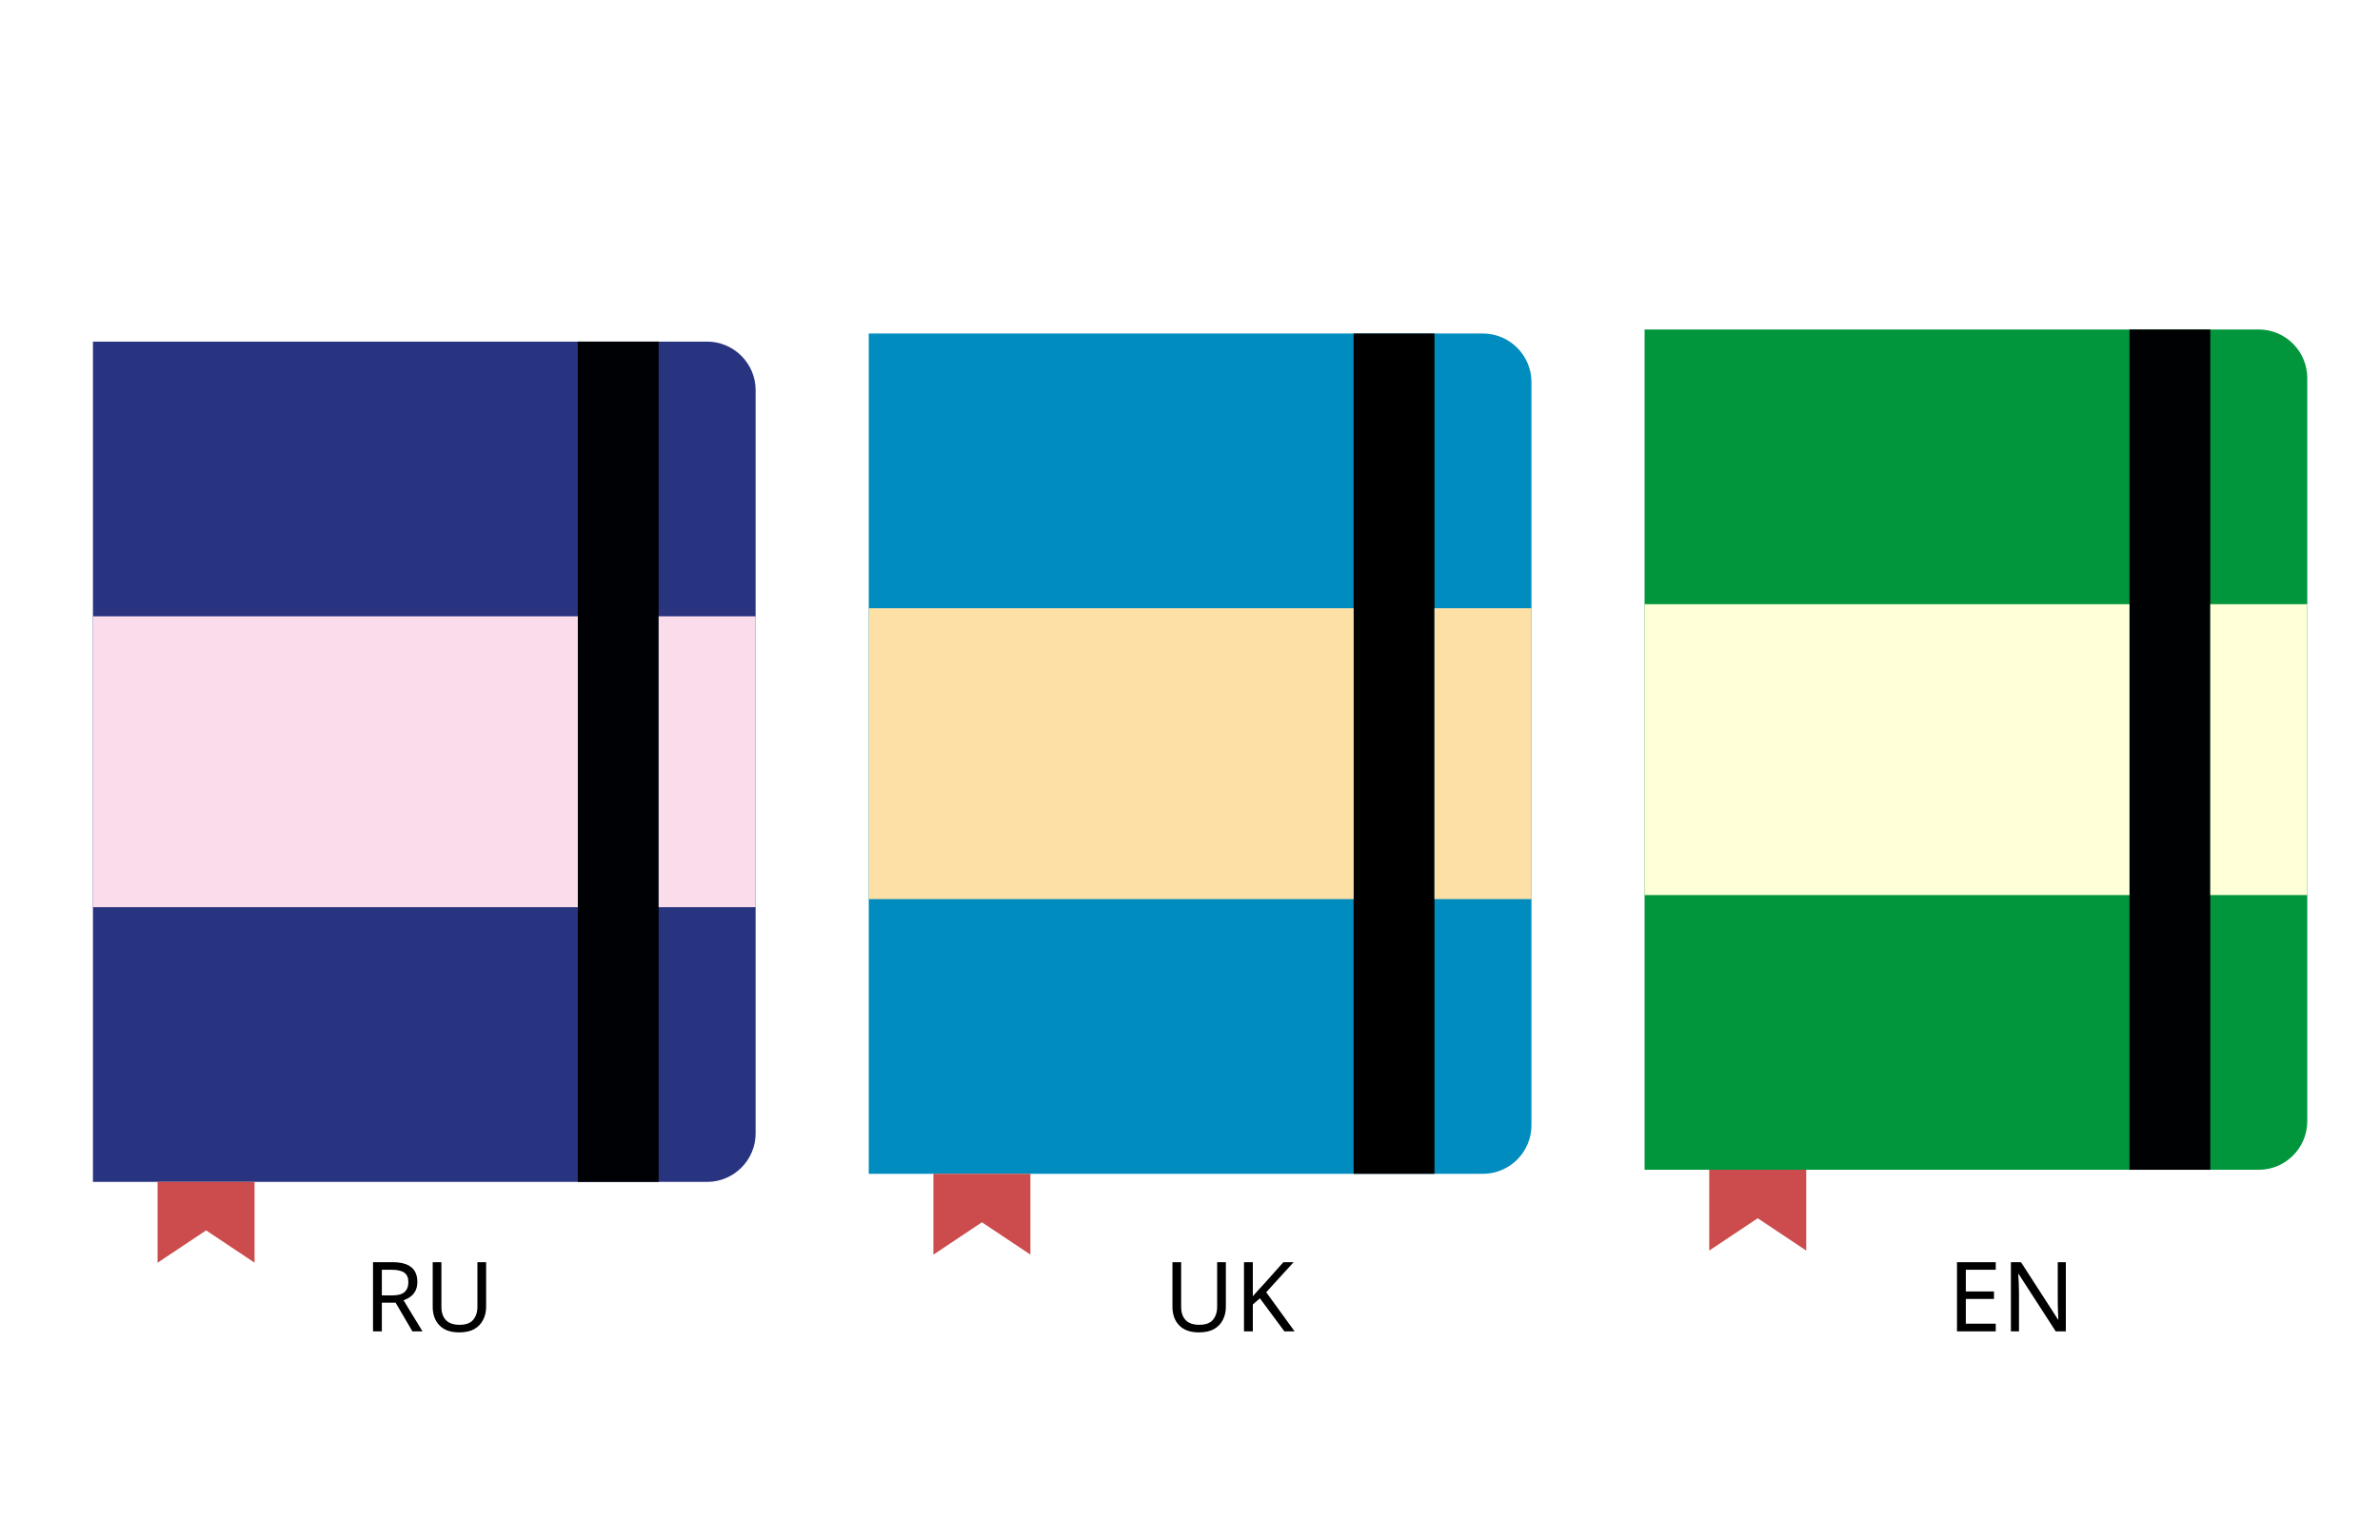
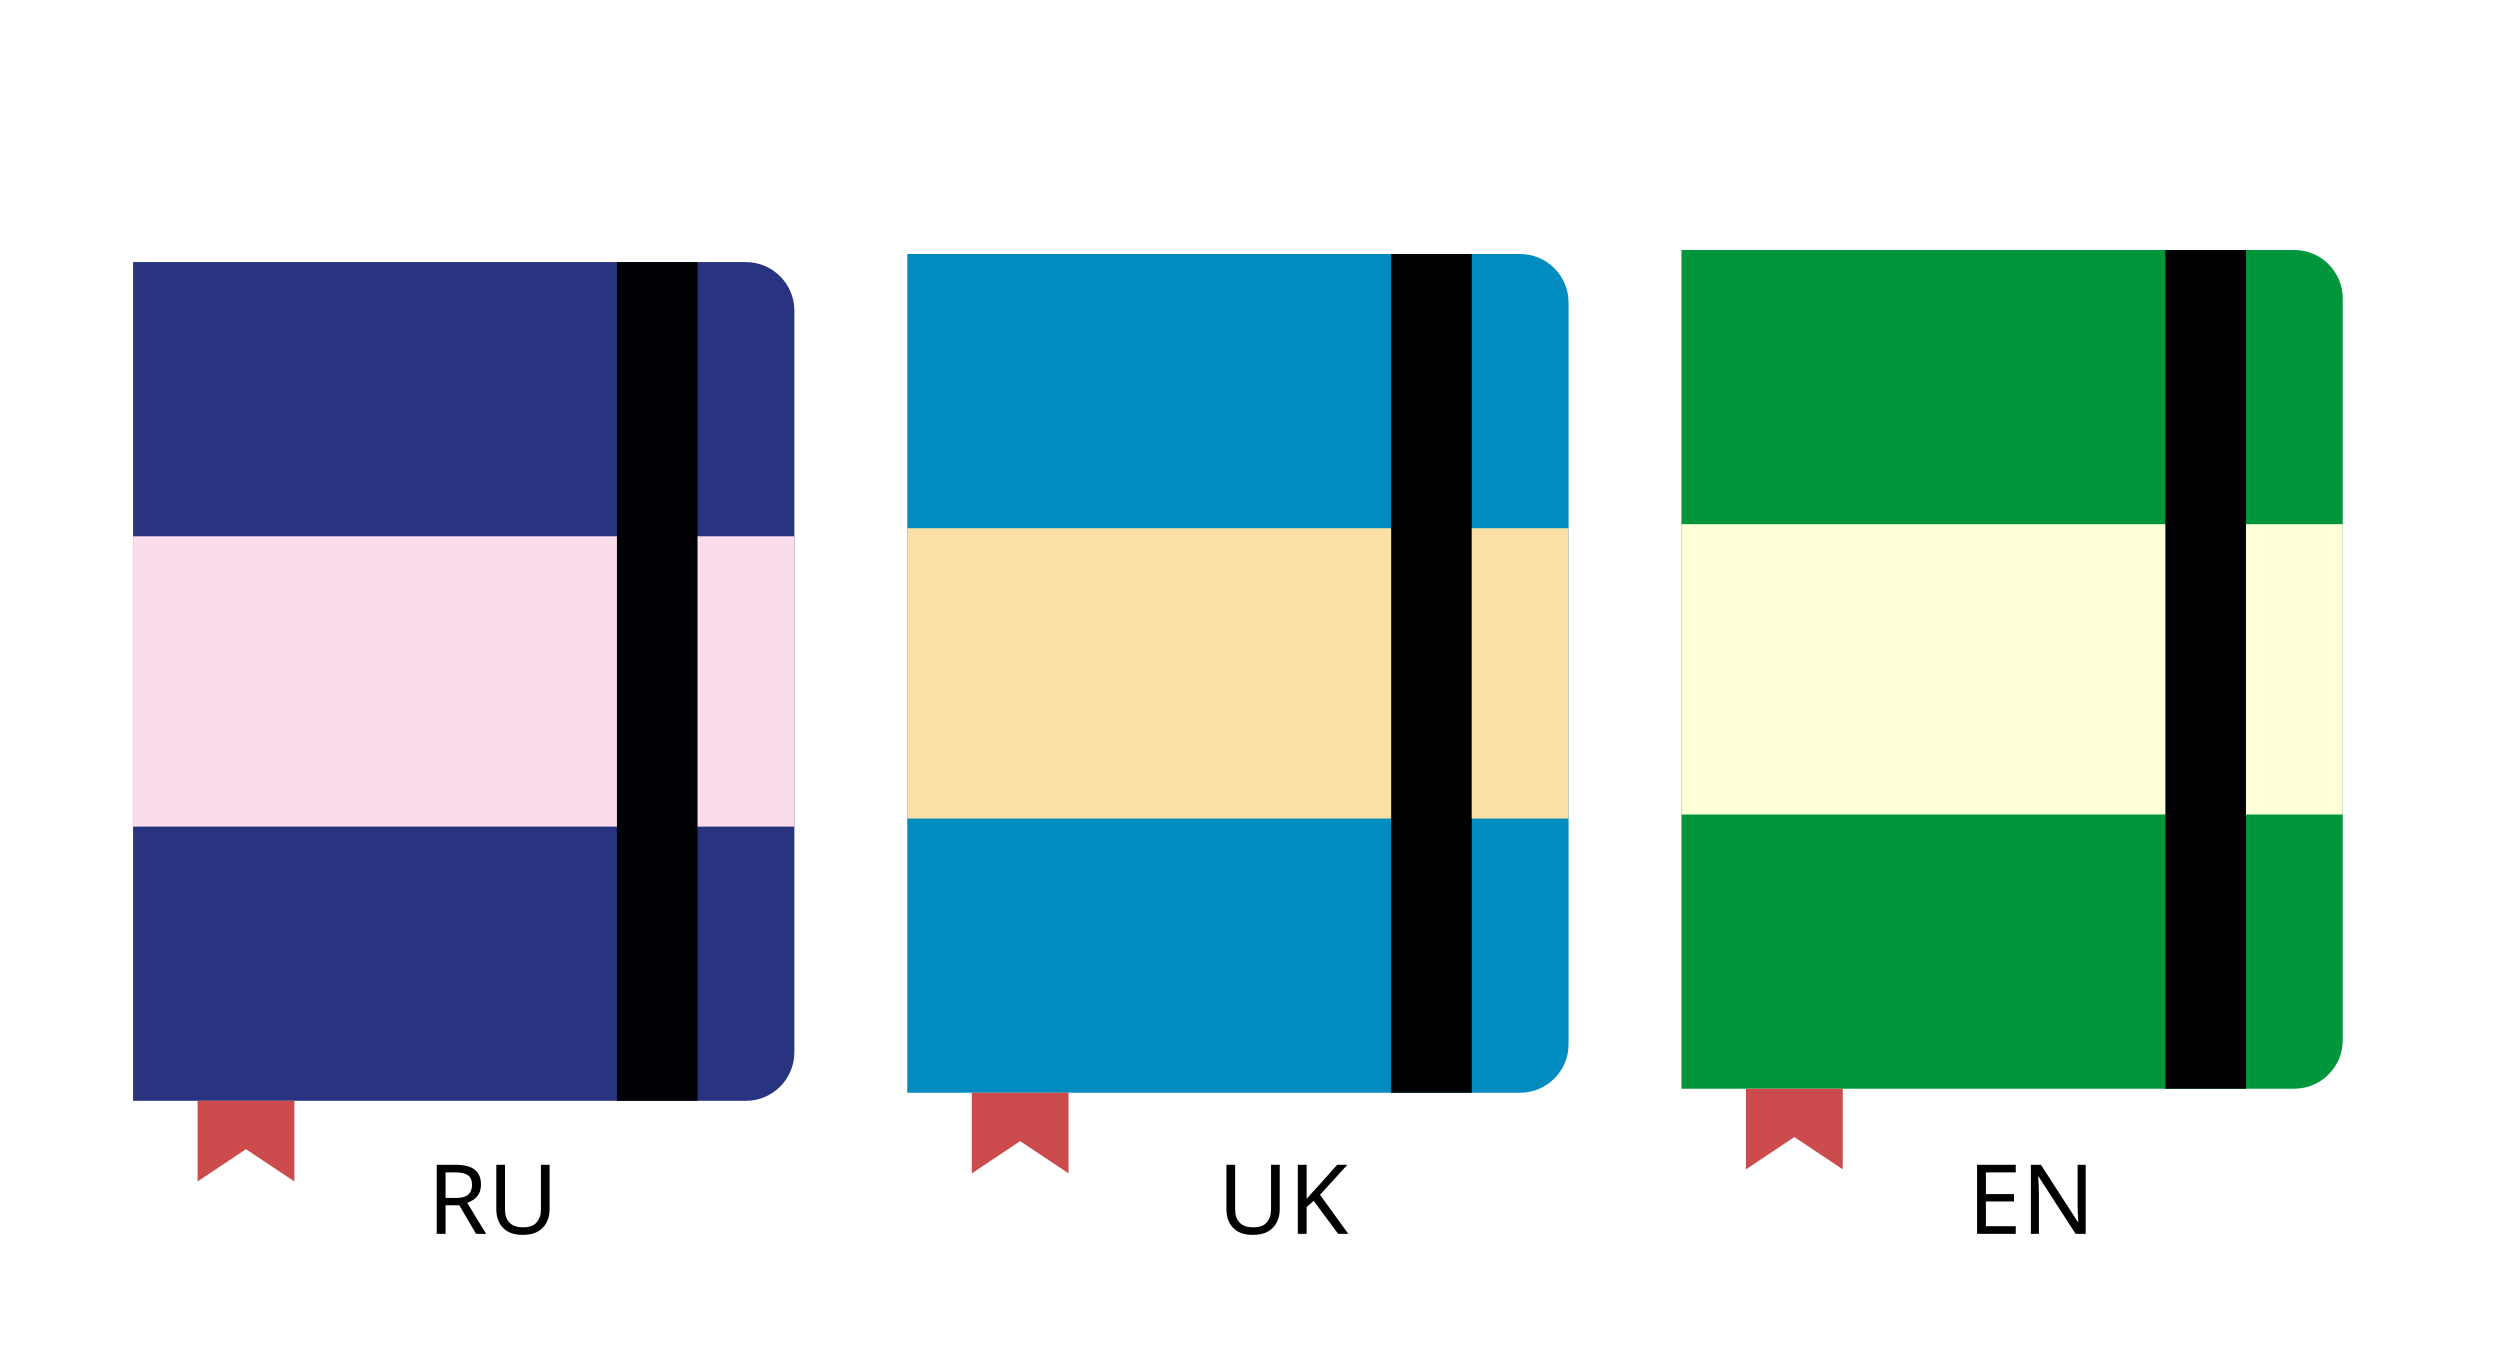
- <svg xmlns="http://www.w3.org/2000/svg" version="1.1" id="Capa_1" x="0px" y="0px" width="170px" height="110px" viewBox="0 0 294.5 171">
+ <svg xmlns="http://www.w3.org/2000/svg" version="1.1" id="Capa_1" x="0px" y="0px" width="310px" height="168px" viewBox="45 0 210 168">
  <style type="text/css">
	.st0{fill:#283480;}
	.st1{fill:#000105;}
	.st2{fill:#FADCEB;}
	.st3{fill:#CC4B4C;}
	.st4{fill:#008CBE;}
	.st5{fill:#FDE0A6;}
	.st6{fill:#01963C;}
	.st7{fill:#000102;}
	.st8{fill:#FFFFD8;}
- 	.st9{font-family:'sans-serif';}
- 	.st10{font-size:12px;}
+ 	.st10{font-size:12px;font-family: sans-serif; }
</style>
  <path class="st0" d="M87.5,136.5h-76v-104h76c3.3,0,6,2.7,6,6v92C93.5,133.8,90.8,136.5,87.5,136.5z" />
  <rect x="71.5" y="32.5" class="st1" width="10" height="104" />
  <g>
    <rect x="11.5" y="66.5" class="st2" width="60" height="36" />
    <rect x="81.5" y="66.5" class="st2" width="12" height="36" />
  </g>
  <polygon class="st3" points="31.5,146.5 25.5,142.5 19.5,146.5 19.5,136.5 31.5,136.5 " />
  <path class="st4" d="M183.5,135.5h-76v-104h76c3.3,0,6,2.7,6,6v92C189.5,132.8,186.8,135.5,183.5,135.5z" />
  <rect x="167.5" y="31.5" width="10" height="104" />
  <g>
    <rect x="107.5" y="65.5" class="st5" width="60" height="36" />
    <rect x="177.5" y="65.5" class="st5" width="12" height="36" />
  </g>
  <polygon class="st3" points="127.5,145.5 121.5,141.5 115.5,145.5 115.5,135.5 127.5,135.5 " />
  <path class="st6" d="M279.5,135h-76V31h76c3.3,0,6,2.7,6,6v92C285.5,132.3,282.8,135,279.5,135z" />
  <rect x="263.5" y="31" class="st7" width="10" height="104" />
  <g>
    <rect x="203.5" y="65" class="st8" width="60" height="36" />
    <rect x="273.5" y="65" class="st8" width="12" height="36" />
  </g>
  <polygon class="st3" points="223.5,145 217.5,141 211.5,145 211.5,135 223.5,135 " />
-   <text transform="matrix(1 0 0 1 45 155)" class="st9 st10">RU</text>
-   <text transform="matrix(1 0 0 1 144 155)" class="st9 st10">UK</text>
-   <text transform="matrix(1 0 0 1 241 155)" class="st9 st10">EN</text>
+   <text x="48" y="153" class="st10">RU</text>
+   <text x="146" y="153" class="st10">UK</text>
+   <text x="239" y="153" class="st10">EN</text>
</svg>
